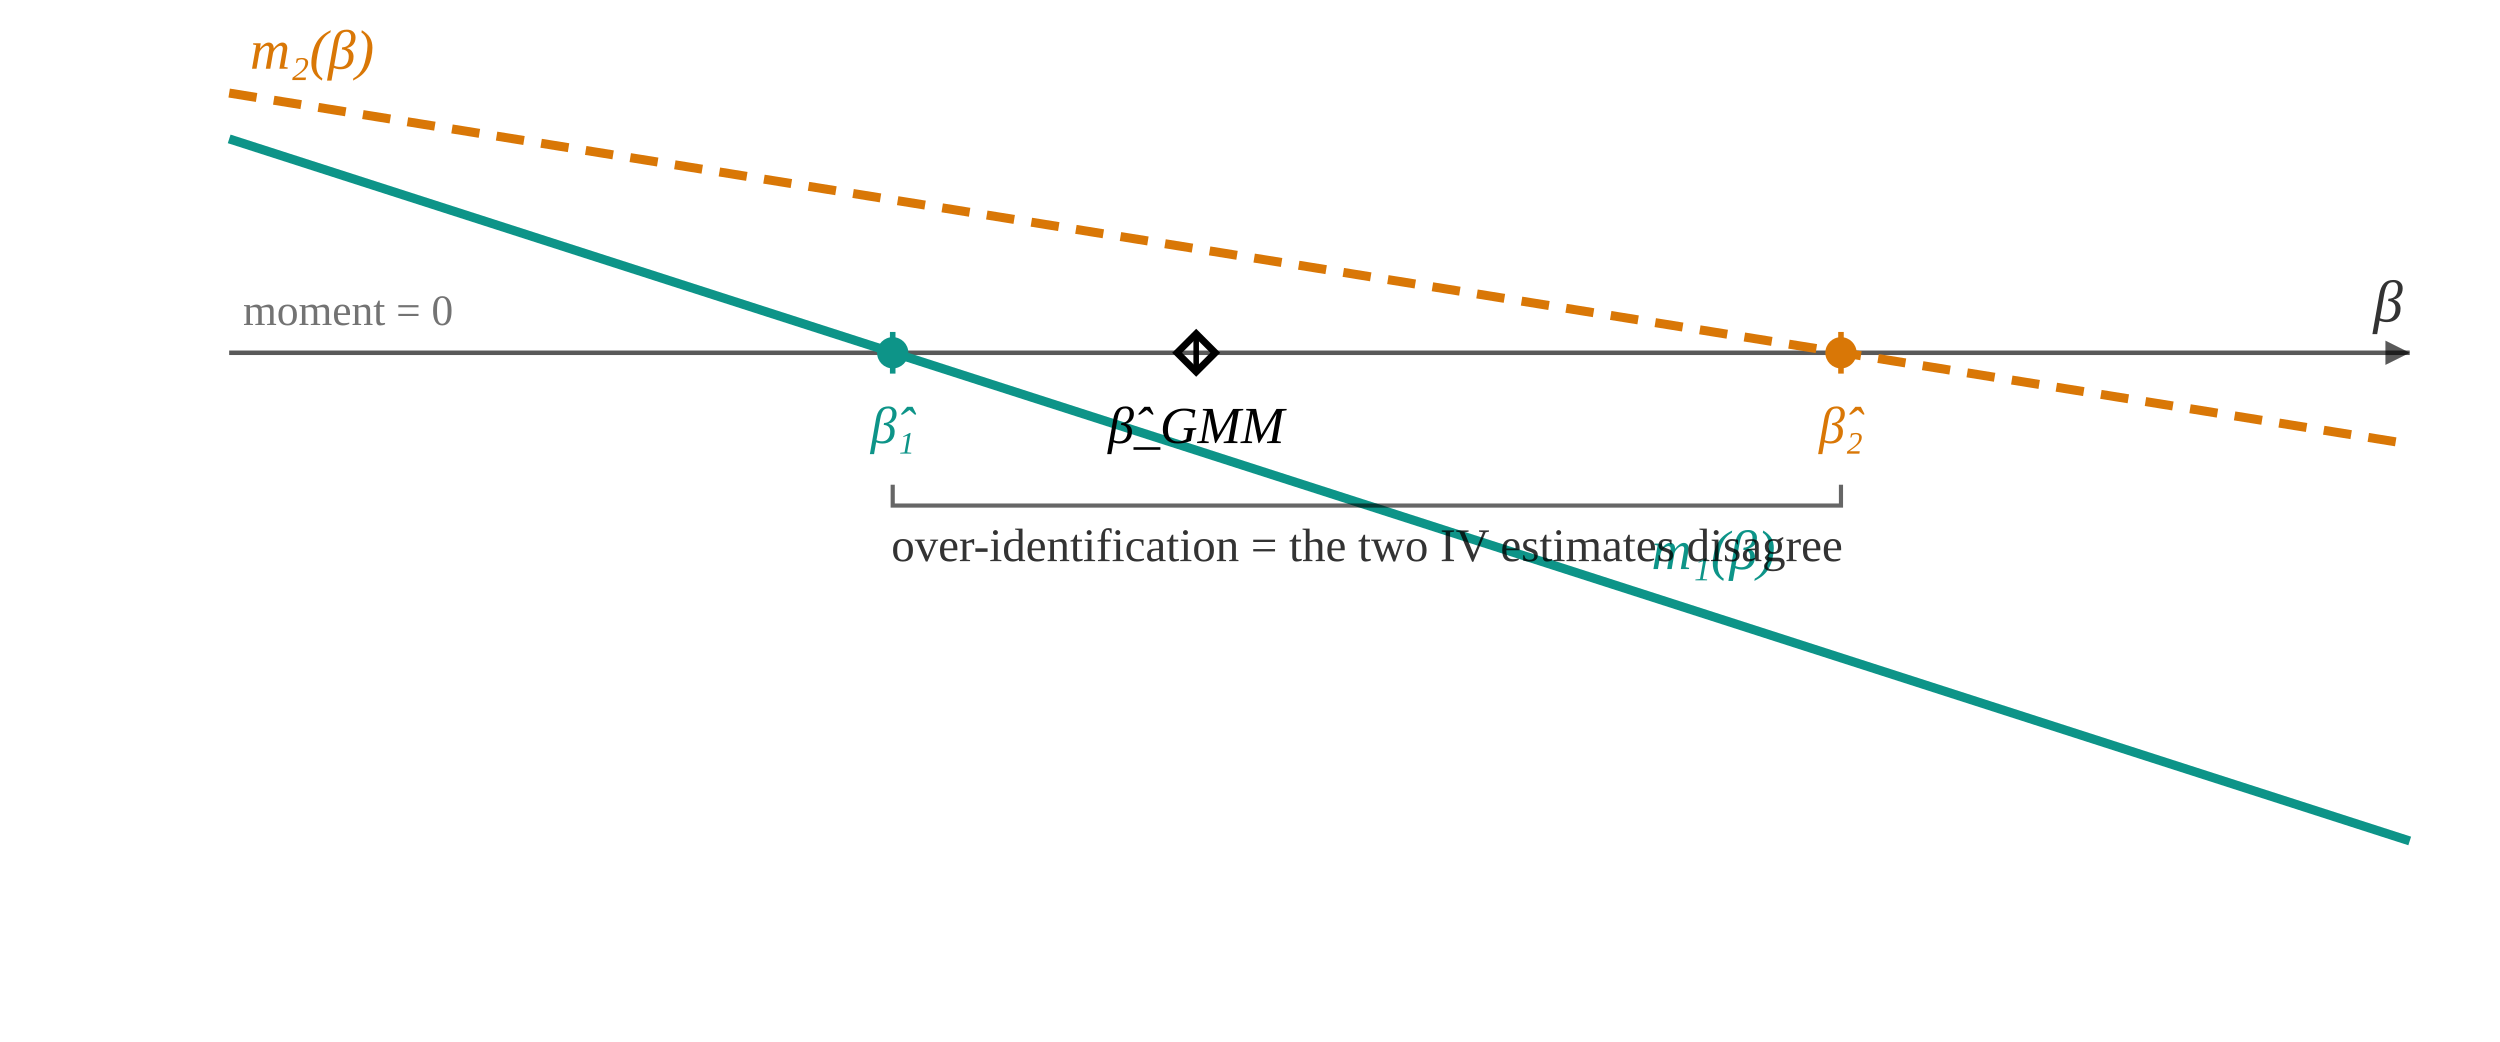
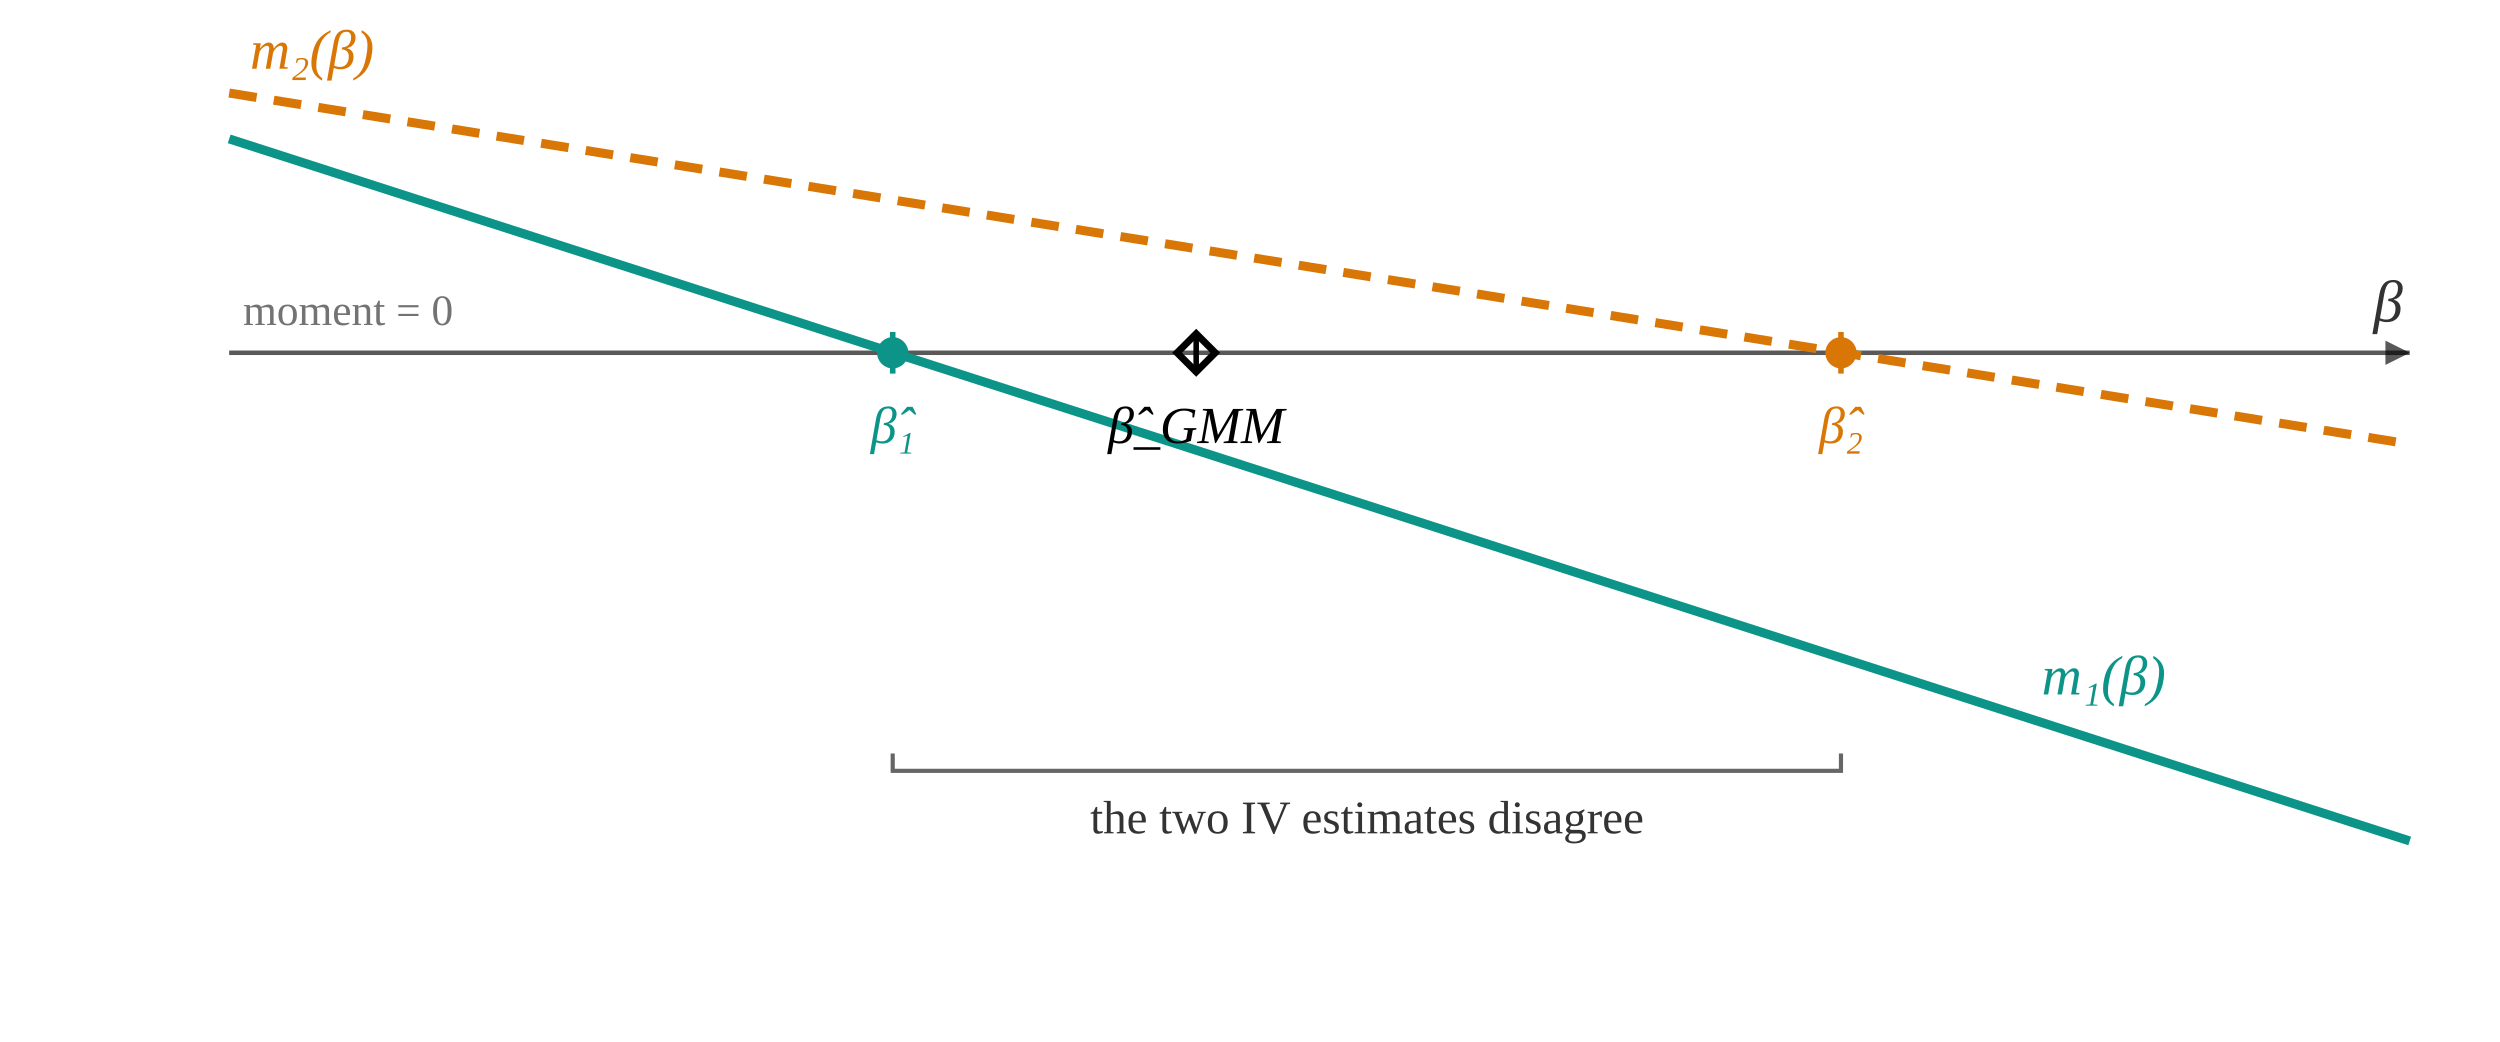
<svg xmlns="http://www.w3.org/2000/svg" viewBox="0 0 720 300" font-family="Georgia, 'Times New Roman', serif" fill="currentColor">
  <line x1="66" y1="101.6" x2="694" y2="101.6" stroke="currentColor" stroke-width="1.3" opacity="0.65" />
  <path d="M 694 101.6 l -7 -3.5 l 0 7 z" fill="currentColor" opacity="0.65" />
  <text x="692" y="92.6" font-size="17" font-style="italic" text-anchor="end" opacity="0.8">β</text>
  <text x="70" y="93.6" font-size="12.5" opacity="0.55">moment = 0</text>
  <line x1="66.0" y1="40.0" x2="694.0" y2="242.2" stroke="#0d9488" stroke-width="2.6" />
  <line x1="66.0" y1="26.8" x2="694.0" y2="127.9" stroke="#d97706" stroke-width="2.6" stroke-dasharray="8 5" />
-   <text x="475.6" y="163.9" font-size="16" fill="#0d9488" font-style="italic">m₁(β)</text>
+   <text x="588.0" y="200.0" font-size="16" fill="#0d9488" font-style="italic">m₁(β)</text>
  <text x="72.0" y="19.8" font-size="16" fill="#d97706" font-style="italic">m₂(β)</text>
  <line x1="257.1" y1="95.6" x2="257.1" y2="107.6" stroke="#0d9488" stroke-width="1.6" />
  <circle cx="257.1" cy="101.6" r="4.5" fill="#0d9488" />
  <text x="257.1" y="127.6" font-size="15" text-anchor="middle" fill="#0d9488" font-style="italic">β̂₁</text>
  <line x1="530.2" y1="95.6" x2="530.2" y2="107.6" stroke="#d97706" stroke-width="1.6" />
  <circle cx="530.2" cy="101.6" r="4.5" fill="#d97706" />
  <text x="530.2" y="127.6" font-size="15" text-anchor="middle" fill="#d97706" font-style="italic">β̂₂</text>
  <line x1="344.5" y1="95.6" x2="344.5" y2="107.6" stroke="currentColor" stroke-width="1.6" />
  <path d="M 344.5 96.1 L 350.0 101.6 L 344.5 107.1 L 339.0 101.6 Z" fill="none" stroke="currentColor" stroke-width="2" />
  <text x="344.5" y="127.6" font-size="15" text-anchor="middle" fill="currentColor" font-style="italic">β̂_GMM</text>
-   <path d="M 257.1 139.6 L 257.1 145.6 L 530.2 145.6 L 530.2 139.6" fill="none" stroke="currentColor" stroke-width="1.2" opacity="0.6" />
-   <text x="393.7" y="161.6" font-size="13.5" text-anchor="middle" opacity="0.8">over-identification = the two IV estimates disagree</text>
+   <path d="M 257.1 217.0 L 257.1 222.0 L 530.2 222.0 L 530.2 217.0" fill="none" stroke="currentColor" stroke-width="1.2" opacity="0.6" />
+   <text x="393.7" y="240.0" font-size="13.5" text-anchor="middle" opacity="0.8">the two IV estimates disagree</text>
</svg>
